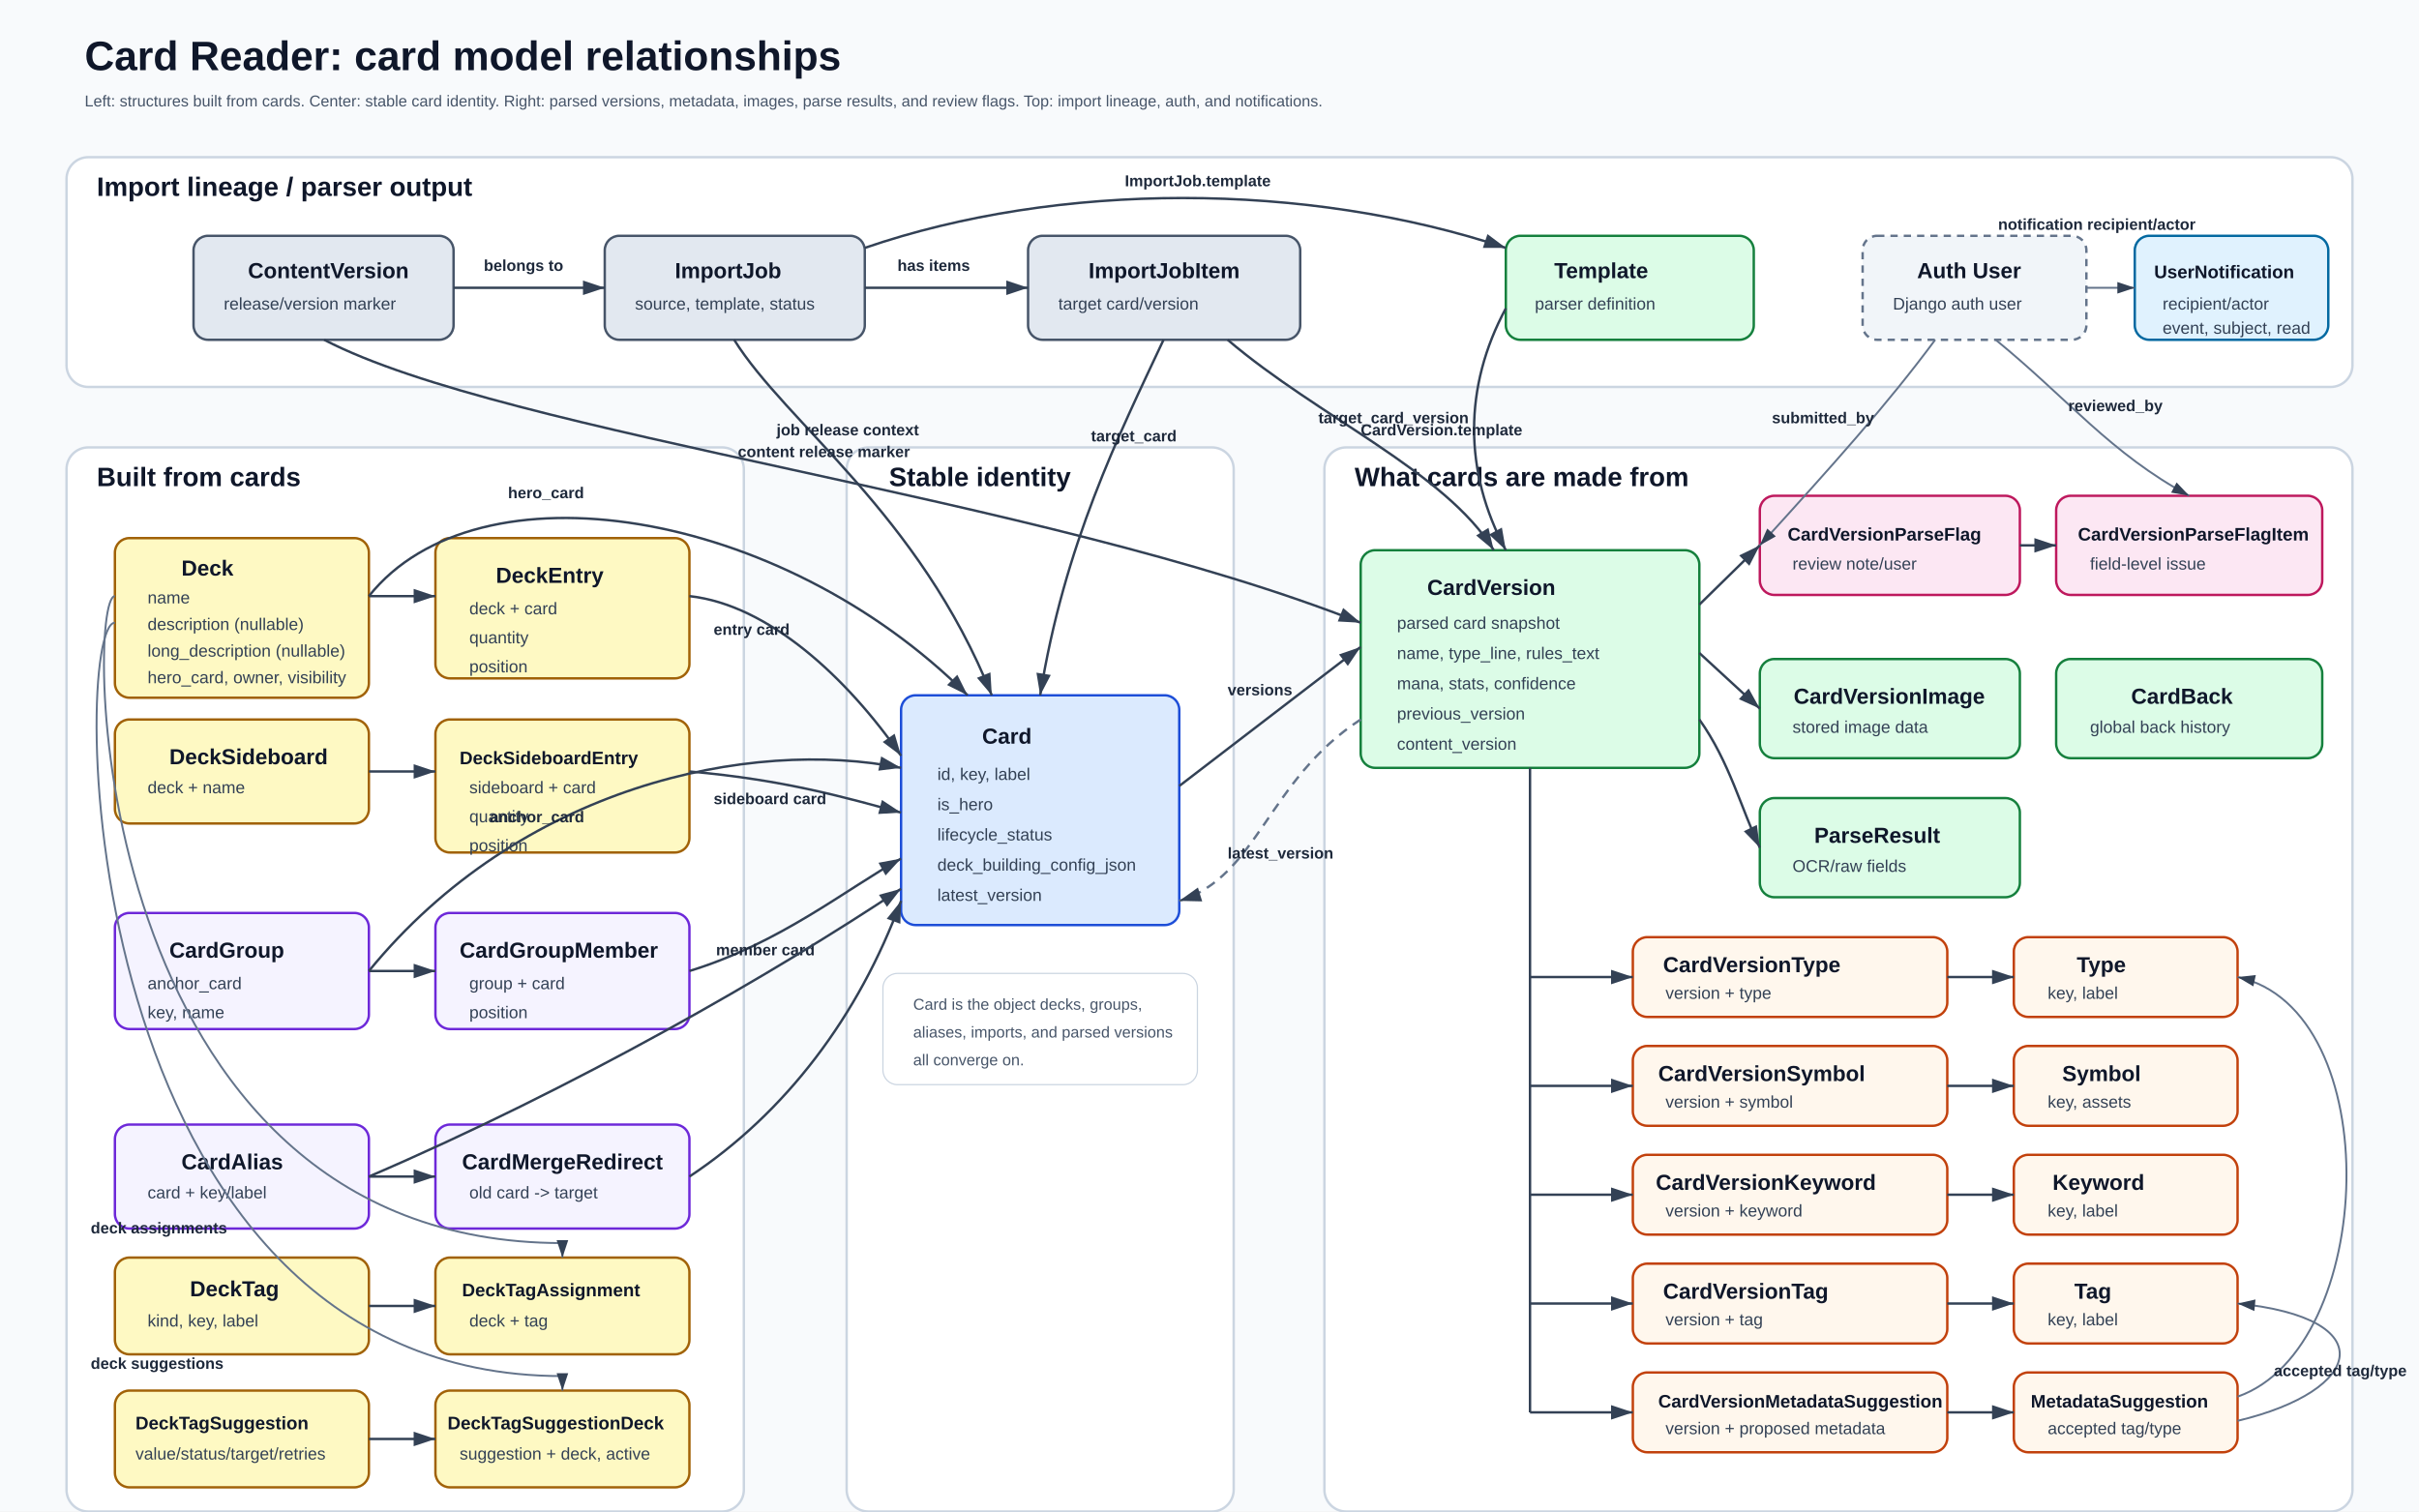
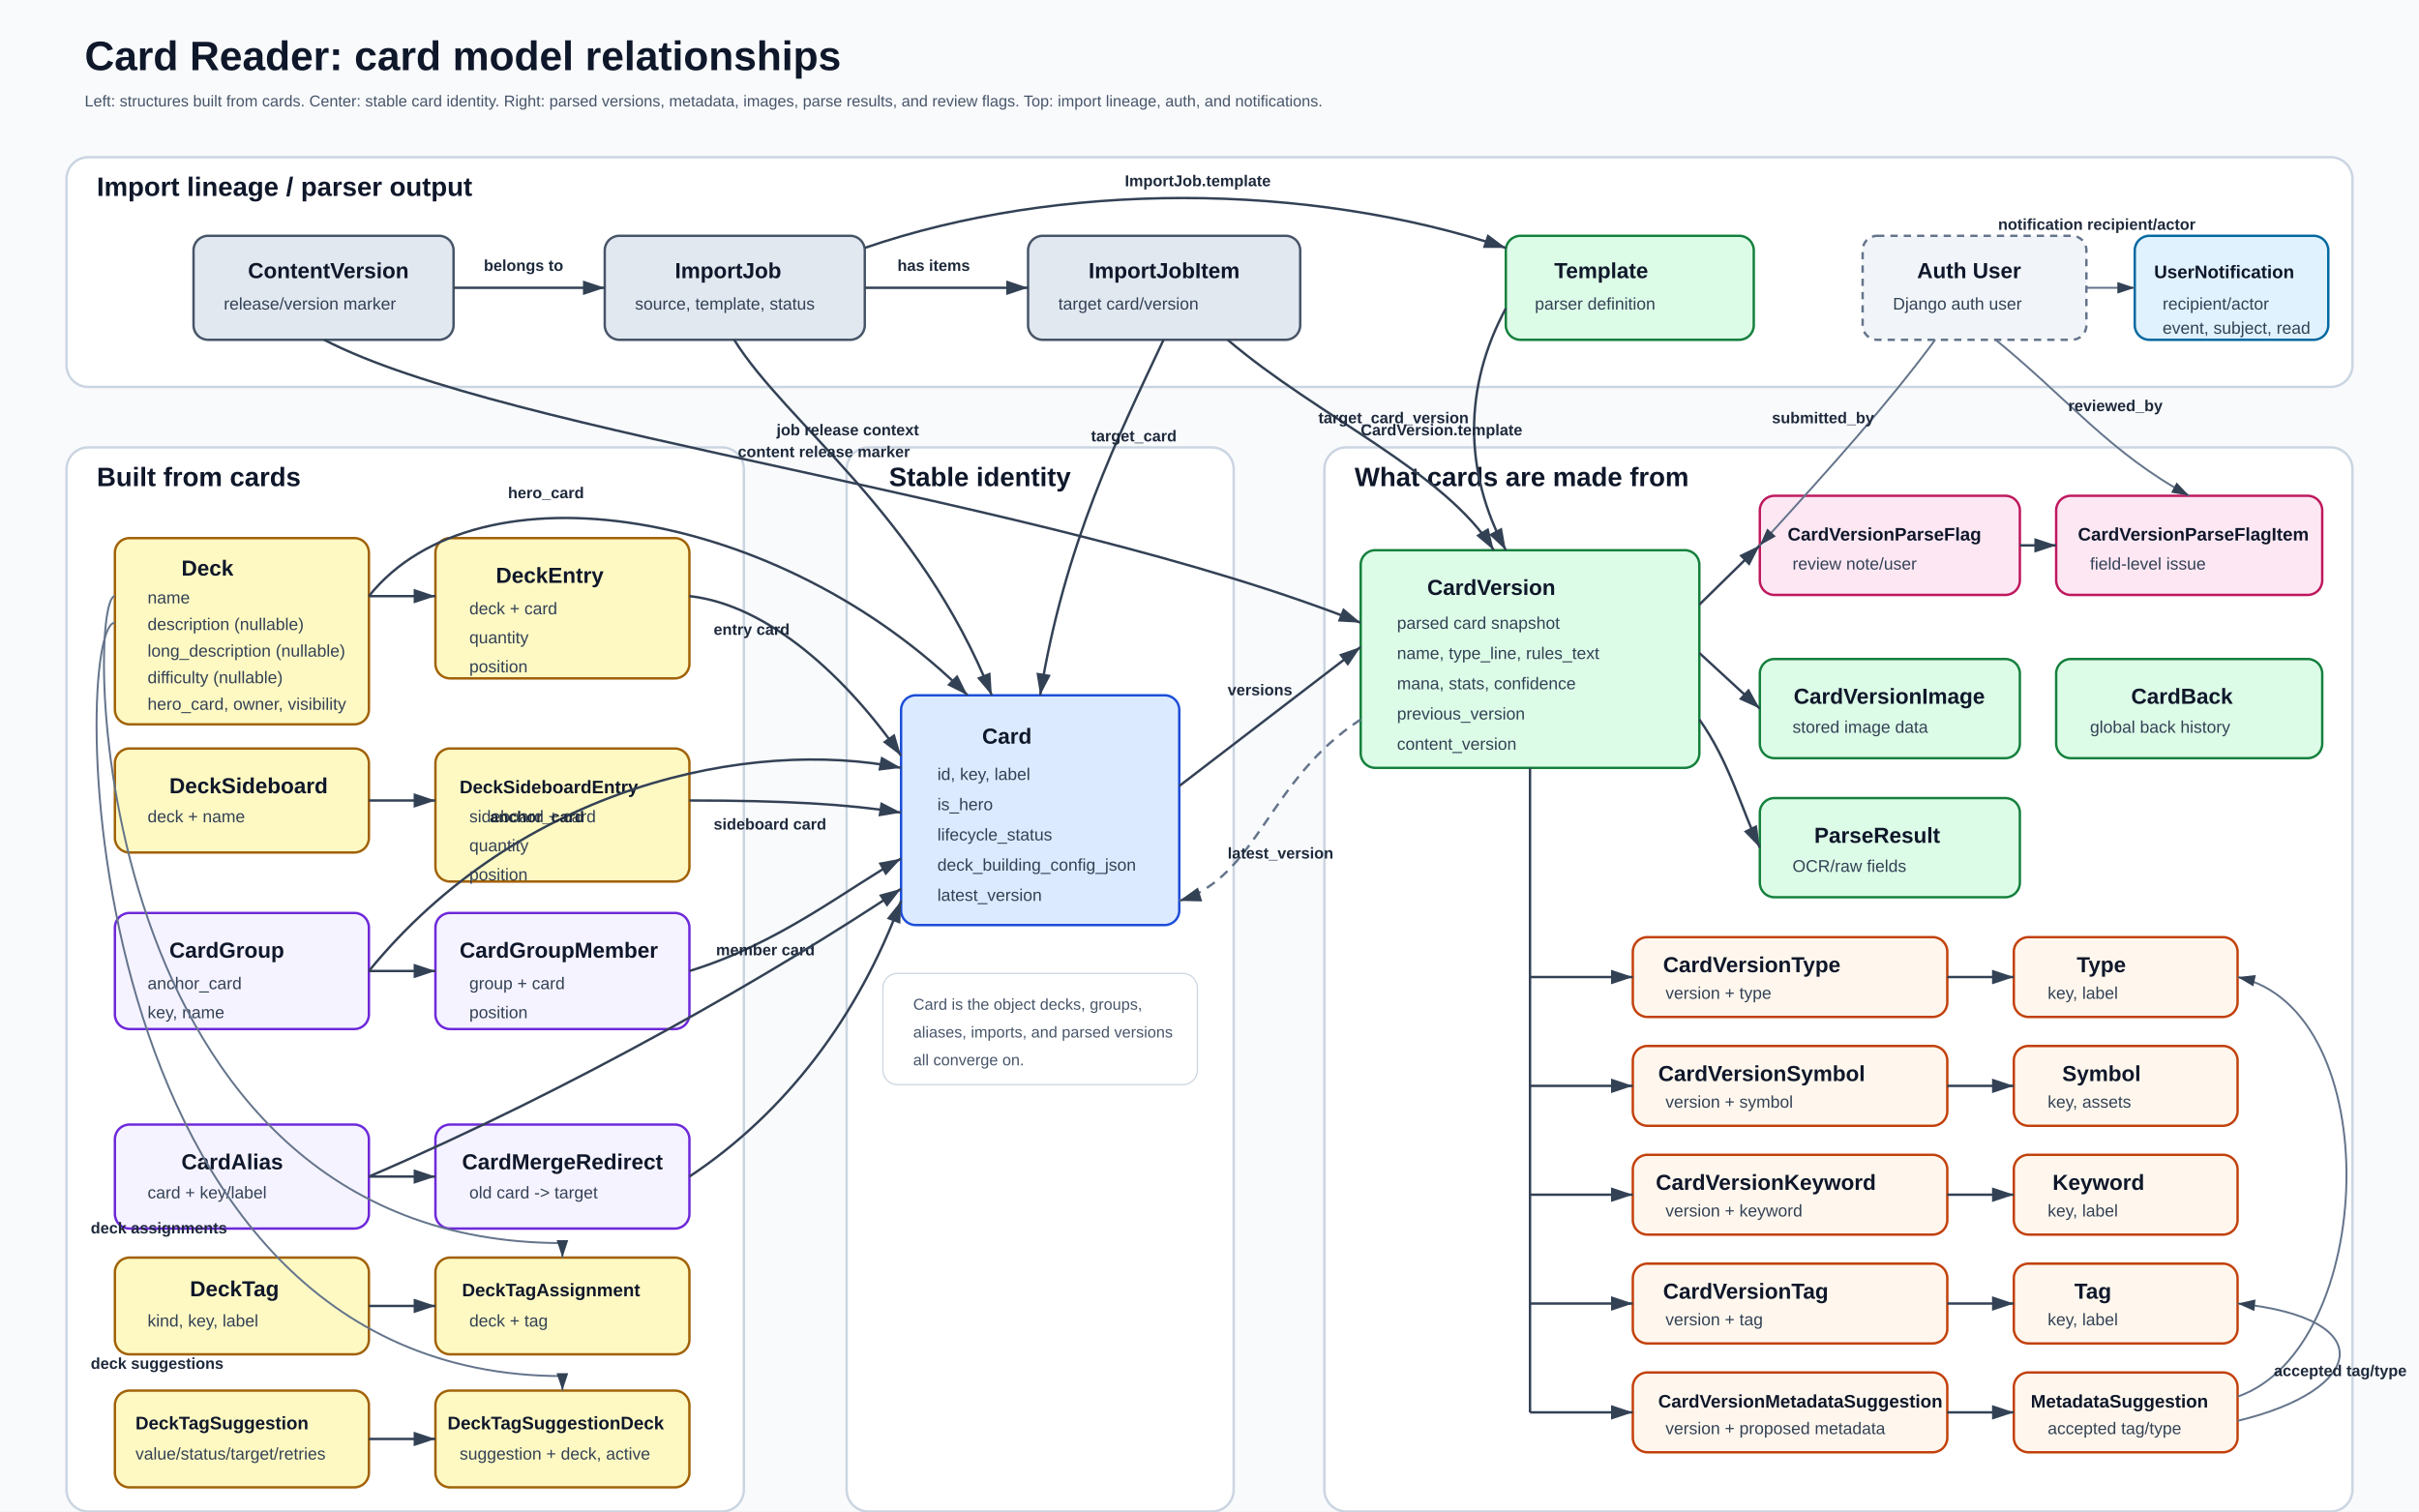
<svg xmlns="http://www.w3.org/2000/svg" width="2000" height="1250" viewBox="0 0 2000 1250" role="img" aria-labelledby="title desc">
  <defs>
    <marker id="arrow" markerWidth="10" markerHeight="10" refX="9" refY="3" orient="auto" markerUnits="strokeWidth">
      <path d="M0,0 L0,6 L9,3 z" fill="#334155" />
    </marker>
    <style>
      .bg { fill: #f8fafc; }
      .band { fill: #ffffff; stroke: #cbd5e1; stroke-width: 2; rx: 18; }
      .band-title { font: 700 22px Arial, sans-serif; fill: #0f172a; }
      .box { fill: #ffffff; stroke: #334155; stroke-width: 2; rx: 12; }
      .card { fill: #dbeafe; stroke: #1d4ed8; }
      .left { fill: #fef9c3; stroke: #a16207; }
      .group { fill: #f5f3ff; stroke: #6d28d9; }
      .version { fill: #dcfce7; stroke: #15803d; }
      .meta { fill: #fff7ed; stroke: #c2410c; }
      .review { fill: #fce7f3; stroke: #be185d; }
      .notify { fill: #e0f2fe; stroke: #0369a1; }
      .import { fill: #e2e8f0; stroke: #475569; }
      .external { fill: #f1f5f9; stroke: #64748b; stroke-dasharray: 6 5; }
      .title { font: 700 18px Arial, sans-serif; fill: #0f172a; }
      .title-small { font: 700 15px Arial, sans-serif; fill: #0f172a; }
      .field { font: 14px Arial, sans-serif; fill: #334155; }
      .small { font: 13px Arial, sans-serif; fill: #475569; }
      .label { font: 13px Arial, sans-serif; fill: #1e293b; font-weight: 700; }
      .bus { stroke: #334155; stroke-width: 2; fill: none; }
      .line { stroke: #334155; stroke-width: 2; fill: none; marker-end: url(#arrow); }
      .soft { stroke: #64748b; stroke-width: 2; fill: none; stroke-dasharray: 8 6; marker-end: url(#arrow); }
      .thin { stroke: #64748b; stroke-width: 1.6; fill: none; marker-end: url(#arrow); }
    </style>
  </defs>
  <rect class="bg" width="2000" height="1250" />
  <text x="70" y="58" style="font: 800 34px Arial, sans-serif; fill: #0f172a;">Card Reader: card model relationships</text>
  <text x="70" y="88" class="small">Left: structures built from cards. Center: stable card identity. Right: parsed versions, metadata, images, parse results, and review flags. Top: import lineage, auth, and notifications.</text>
  <rect class="band" x="55" y="130" width="1890" height="190" />
  <text class="band-title" x="80" y="162">Import lineage / parser output</text>
  <rect class="box import" x="160" y="195" width="215" height="86" />
  <text class="title" x="205" y="230">ContentVersion</text>
  <text class="field" x="185" y="256">release/version marker</text>
  <rect class="box import" x="500" y="195" width="215" height="86" />
  <text class="title" x="558" y="230">ImportJob</text>
  <text class="field" x="525" y="256">source, template, status</text>
  <rect class="box import" x="850" y="195" width="225" height="86" />
  <text class="title" x="900" y="230">ImportJobItem</text>
  <text class="field" x="875" y="256">target card/version</text>
  <rect class="box version" x="1245" y="195" width="205" height="86" />
  <text class="title" x="1285" y="230">Template</text>
  <text class="field" x="1269" y="256">parser definition</text>
  <rect class="box external" x="1540" y="195" width="185" height="86" />
  <text class="title" x="1585" y="230">Auth User</text>
  <text class="field" x="1565" y="256">Django auth user</text>
  <rect class="box notify" x="1765" y="195" width="160" height="86" />
  <text class="title-small" x="1781" y="230">UserNotification</text>
  <text class="field" x="1788" y="256">recipient/actor</text>
  <text class="field" x="1788" y="276">event, subject, read</text>
  <rect class="band" x="55" y="370" width="560" height="880" />
  <text class="band-title" x="80" y="402">Built from cards</text>
-   <rect class="box left" x="95" y="445" width="210" height="132" />
+   <rect class="box left" x="95" y="445" width="210" height="154" />
  <text class="title" x="150" y="476">Deck</text>
  <text class="field" x="122" y="499">name</text>
  <text class="field" x="122" y="521">description (nullable)</text>
  <text class="field" x="122" y="543">long_description (nullable)</text>
-   <text class="field" x="122" y="565">hero_card, owner, visibility</text>
+   <text class="field" x="122" y="565">difficulty (nullable)</text>
+   <text class="field" x="122" y="587">hero_card, owner, visibility</text>
  <rect class="box left" x="360" y="445" width="210" height="116" />
  <text class="title" x="410" y="482">DeckEntry</text>
  <text class="field" x="388" y="508">deck + card</text>
  <text class="field" x="388" y="532">quantity</text>
  <text class="field" x="388" y="556">position</text>
-   <rect class="box left" x="95" y="595" width="210" height="86" />
-   <text class="title" x="140" y="632">DeckSideboard</text>
-   <text class="field" x="122" y="656">deck + name</text>
-   <rect class="box left" x="360" y="595" width="210" height="110" />
-   <text class="title-small" x="380" y="632">DeckSideboardEntry</text>
-   <text class="field" x="388" y="656">sideboard + card</text>
-   <text class="field" x="388" y="680">quantity</text>
-   <text class="field" x="388" y="704">position</text>
+   <rect class="box left" x="95" y="619" width="210" height="86" />
+   <text class="title" x="140" y="656">DeckSideboard</text>
+   <text class="field" x="122" y="680">deck + name</text>
+   <rect class="box left" x="360" y="619" width="210" height="110" />
+   <text class="title-small" x="380" y="656">DeckSideboardEntry</text>
+   <text class="field" x="388" y="680">sideboard + card</text>
+   <text class="field" x="388" y="704">quantity</text>
+   <text class="field" x="388" y="728">position</text>
  <rect class="box group" x="95" y="755" width="210" height="96" />
  <text class="title" x="140" y="792">CardGroup</text>
  <text class="field" x="122" y="818">anchor_card</text>
  <text class="field" x="122" y="842">key, name</text>
  <rect class="box group" x="360" y="755" width="210" height="96" />
  <text class="title" x="380" y="792">CardGroupMember</text>
  <text class="field" x="388" y="818">group + card</text>
  <text class="field" x="388" y="842">position</text>
  <rect class="box group" x="95" y="930" width="210" height="86" />
  <text class="title" x="150" y="967">CardAlias</text>
  <text class="field" x="122" y="991">card + key/label</text>
  <rect class="box group" x="360" y="930" width="210" height="86" />
  <text class="title" x="382" y="967">CardMergeRedirect</text>
  <text class="field" x="388" y="991">old card -&gt; target</text>
  <rect class="box left" x="95" y="1040" width="210" height="80" />
  <text class="title" x="157" y="1072">DeckTag</text>
  <text class="field" x="122" y="1097">kind, key, label</text>
  <rect class="box left" x="360" y="1040" width="210" height="80" />
  <text class="title-small" x="382" y="1072">DeckTagAssignment</text>
  <text class="field" x="388" y="1097">deck + tag</text>
  <rect class="box left" x="95" y="1150" width="210" height="80" />
  <text class="title-small" x="112" y="1182">DeckTagSuggestion</text>
  <text class="field" x="112" y="1207">value/status/target/retries</text>
  <rect class="box left" x="360" y="1150" width="210" height="80" />
  <text class="title-small" x="370" y="1182">DeckTagSuggestionDeck</text>
  <text class="field" x="380" y="1207">suggestion + deck, active</text>
  <rect class="band" x="700" y="370" width="320" height="880" />
  <text class="band-title" x="735" y="402">Stable identity</text>
  <rect class="box card" x="745" y="575" width="230" height="190" />
  <text class="title" x="812" y="615">Card</text>
  <text class="field" x="775" y="645">id, key, label</text>
  <text class="field" x="775" y="670">is_hero</text>
  <text class="field" x="775" y="695">lifecycle_status</text>
  <text class="field" x="775" y="720">deck_building_config_json</text>
  <text class="field" x="775" y="745">latest_version</text>
  <rect x="730" y="805" width="260" height="92" fill="#ffffff" stroke="#cbd5e1" rx="12" />
  <text x="755" y="835" class="small">Card is the object decks, groups,</text>
  <text x="755" y="858" class="small">aliases, imports, and parsed versions</text>
  <text x="755" y="881" class="small">all converge on.</text>
  <rect class="band" x="1095" y="370" width="850" height="880" />
  <text class="band-title" x="1120" y="402">What cards are made from</text>
  <rect class="box version" x="1125" y="455" width="280" height="180" />
  <text class="title" x="1180" y="492">CardVersion</text>
  <text class="field" x="1155" y="520">parsed card snapshot</text>
  <text class="field" x="1155" y="545">name, type_line, rules_text</text>
  <text class="field" x="1155" y="570">mana, stats, confidence</text>
  <text class="field" x="1155" y="595">previous_version</text>
  <text class="field" x="1155" y="620">content_version</text>
  <rect class="box review" x="1455" y="410" width="215" height="82" />
  <text class="title-small" x="1478" y="447">CardVersionParseFlag</text>
  <text class="field" x="1482" y="471">review note/user</text>
  <rect class="box review" x="1700" y="410" width="220" height="82" />
  <text class="title-small" x="1718" y="447">CardVersionParseFlagItem</text>
  <text class="field" x="1728" y="471">field-level issue</text>
  <rect class="box version" x="1455" y="545" width="215" height="82" />
  <text class="title" x="1483" y="582">CardVersionImage</text>
  <text class="field" x="1482" y="606">stored image data</text>
  <rect class="box version" x="1700" y="545" width="220" height="82" />
  <text class="title" x="1762" y="582">CardBack</text>
  <text class="field" x="1728" y="606">global back history</text>
  <rect class="box version" x="1455" y="660" width="215" height="82" />
  <text class="title" x="1500" y="697">ParseResult</text>
  <text class="field" x="1482" y="721">OCR/raw fields</text>
  <rect class="box meta" x="1350" y="775" width="260" height="66" />
  <text class="title" x="1375" y="804">CardVersionType</text>
  <text class="field" x="1377" y="826">version + type</text>
  <rect class="box meta" x="1350" y="865" width="260" height="66" />
  <text class="title" x="1371" y="894">CardVersionSymbol</text>
  <text class="field" x="1377" y="916">version + symbol</text>
  <rect class="box meta" x="1350" y="955" width="260" height="66" />
  <text class="title" x="1369" y="984">CardVersionKeyword</text>
  <text class="field" x="1377" y="1006">version + keyword</text>
  <rect class="box meta" x="1350" y="1045" width="260" height="66" />
  <text class="title" x="1375" y="1074">CardVersionTag</text>
  <text class="field" x="1377" y="1096">version + tag</text>
  <rect class="box meta" x="1350" y="1135" width="260" height="66" />
  <text class="title-small" x="1371" y="1164">CardVersionMetadataSuggestion</text>
  <text class="field" x="1377" y="1186">version + proposed metadata</text>
  <rect class="box meta" x="1665" y="775" width="185" height="66" />
  <text class="title" x="1717" y="804">Type</text>
  <text class="field" x="1693" y="826">key, label</text>
  <rect class="box meta" x="1665" y="865" width="185" height="66" />
  <text class="title" x="1705" y="894">Symbol</text>
  <text class="field" x="1693" y="916">key, assets</text>
  <rect class="box meta" x="1665" y="955" width="185" height="66" />
  <text class="title" x="1697" y="984">Keyword</text>
  <text class="field" x="1693" y="1006">key, label</text>
  <rect class="box meta" x="1665" y="1045" width="185" height="66" />
  <text class="title" x="1715" y="1074">Tag</text>
  <text class="field" x="1693" y="1096">key, label</text>
  <rect class="box meta" x="1665" y="1135" width="185" height="66" />
  <text class="title-small" x="1679" y="1164">MetadataSuggestion</text>
  <text class="field" x="1693" y="1186">accepted tag/type</text>
  <path class="line" d="M375 238 L500 238" />
  <text class="label" x="400" y="224">belongs to</text>
  <path class="line" d="M715 238 L850 238" />
  <text class="label" x="742" y="224">has items</text>
  <path class="line" d="M715 205 C875 150, 1080 150, 1245 205" />
  <text class="label" x="930" y="154">ImportJob.template</text>
  <path class="line" d="M607 281 C650 350, 760 425, 820 575" />
  <text class="label" x="642" y="360">job release context</text>
  <path class="line" d="M962 281 C925 360, 880 450, 860 575" />
  <text class="label" x="902" y="365">target_card</text>
  <path class="line" d="M1015 281 C1090 345, 1195 390, 1235 455" />
  <text class="label" x="1090" y="350">target_card_version</text>
  <path class="line" d="M268 281 C420 360, 860 410, 1125 515" />
  <text class="label" x="610" y="378">content release marker</text>
  <path class="line" d="M1245 255 C1210 320, 1210 390, 1245 455" />
  <text class="label" x="1125" y="360">CardVersion.template</text>
  <path class="thin" d="M1725 238 L1765 238" />
  <text class="label" x="1652" y="190">notification recipient/actor</text>
  <path class="line" d="M305 493 L360 493" />
-   <path class="line" d="M305 638 L360 638" />
+   <path class="line" d="M305 662 L360 662" />
  <path class="line" d="M305 803 L360 803" />
  <path class="line" d="M305 973 L360 973" />
  <path class="line" d="M305 1080 L360 1080" />
  <path class="line" d="M305 1190 L360 1190" />
  <path class="thin" d="M95 493 C70 493, 70 1028, 465 1028 L465 1040" />
  <text class="label" x="75" y="1020">deck assignments</text>
  <path class="thin" d="M95 515 C58 515, 58 1138, 465 1138 L465 1150" />
  <text class="label" x="75" y="1132">deck suggestions</text>
  <path class="line" d="M570 493 C635 500, 700 560, 745 625" />
  <text class="label" x="590" y="525">entry card</text>
-   <path class="line" d="M570 638 C650 645, 700 660, 745 672" />
-   <text class="label" x="590" y="665">sideboard card</text>
+   <path class="line" d="M570 662 C650 662, 700 665, 745 672" />
+   <text class="label" x="590" y="686">sideboard card</text>
  <path class="line" d="M570 803 C645 780, 700 735, 745 710" />
  <text class="label" x="592" y="790">member card</text>
  <path class="line" d="M305 493 C395 380, 645 420, 800 575" />
  <text class="label" x="420" y="412">hero_card</text>
  <path class="line" d="M305 803 C430 650, 620 610, 745 635" />
  <text class="label" x="405" y="680">anchor_card</text>
  <path class="line" d="M305 973 C475 900, 640 805, 745 735" />
  <path class="line" d="M570 973 C650 920, 710 840, 745 745" />
  <path class="line" d="M975 650 L1125 535" />
  <text class="label" x="1015" y="575">versions</text>
  <path class="soft" d="M1125 595 C1048 645, 1040 725, 975 745" />
  <text class="label" x="1015" y="710">latest_version</text>
  <path class="line" d="M1405 500 L1455 451" />
  <path class="line" d="M1405 540 L1455 586" />
  <path class="line" d="M1405 595 C1430 630, 1440 670, 1455 701" />
  <path class="line" d="M1670 451 L1700 451" />
  <path class="bus" d="M1265 635 L1265 1168" />
  <path class="line" d="M1265 808 L1350 808" />
  <path class="line" d="M1265 898 L1350 898" />
  <path class="line" d="M1265 988 L1350 988" />
  <path class="line" d="M1265 1078 L1350 1078" />
  <path class="line" d="M1265 1168 L1350 1168" />
  <path class="line" d="M1610 808 L1665 808" />
  <path class="line" d="M1610 898 L1665 898" />
  <path class="line" d="M1610 988 L1665 988" />
  <path class="line" d="M1610 1078 L1665 1078" />
  <path class="line" d="M1610 1168 L1665 1168" />
  <path class="thin" d="M1850 1155 C1965 1115, 1975 835, 1850 808" />
  <path class="thin" d="M1850 1175 C1955 1150, 1970 1090, 1850 1078" />
  <text class="label" x="1880" y="1138">accepted tag/type</text>
  <path class="thin" d="M1600 281 C1560 335, 1515 385, 1455 451" />
  <text class="label" x="1465" y="350">submitted_by</text>
  <path class="thin" d="M1650 281 C1710 330, 1745 375, 1810 410" />
  <text class="label" x="1710" y="340">reviewed_by</text>
</svg>
